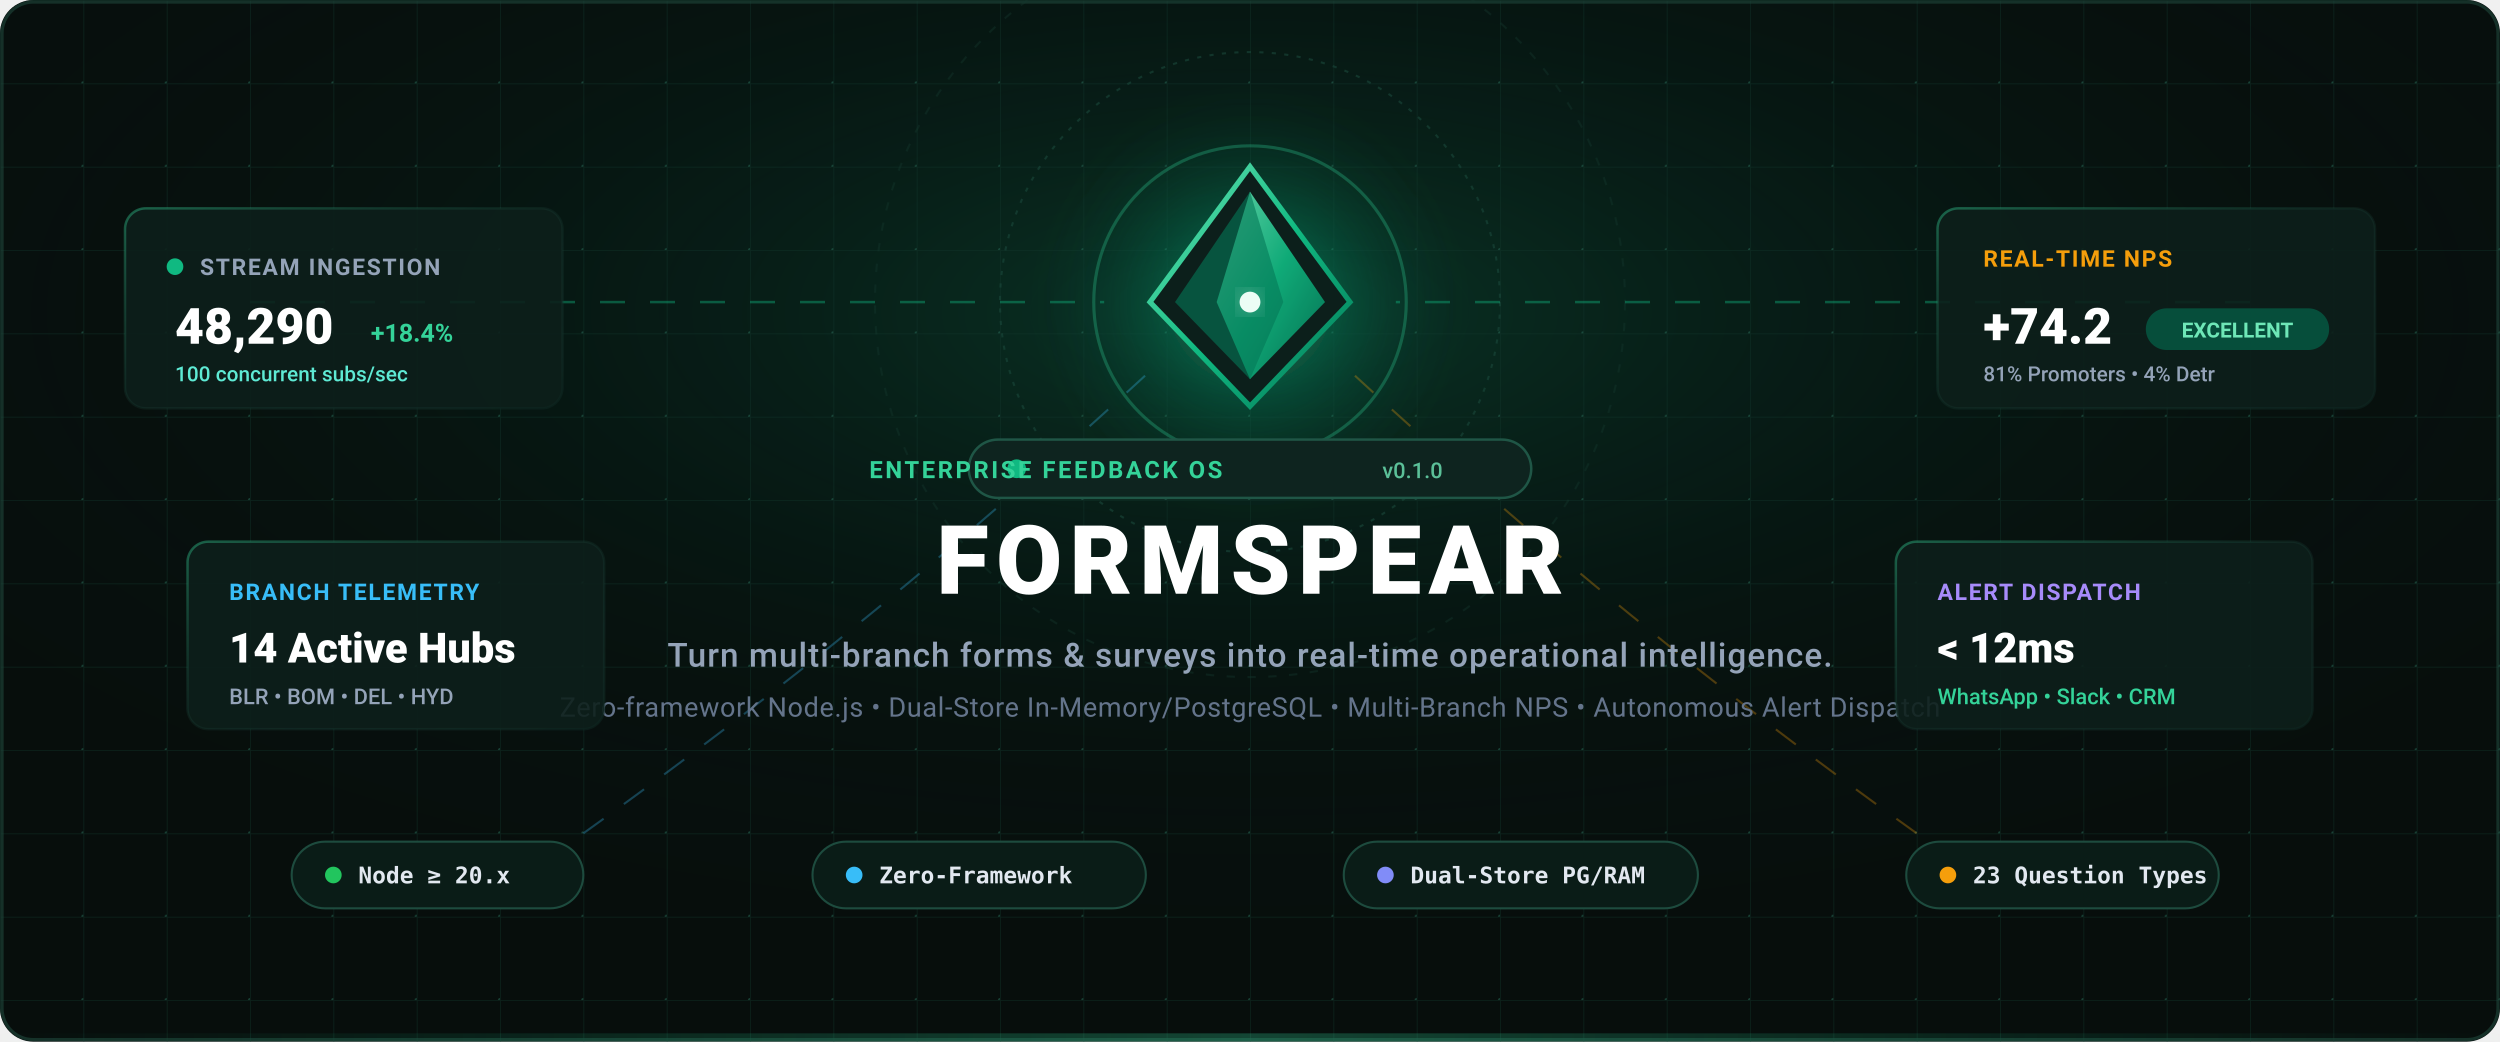
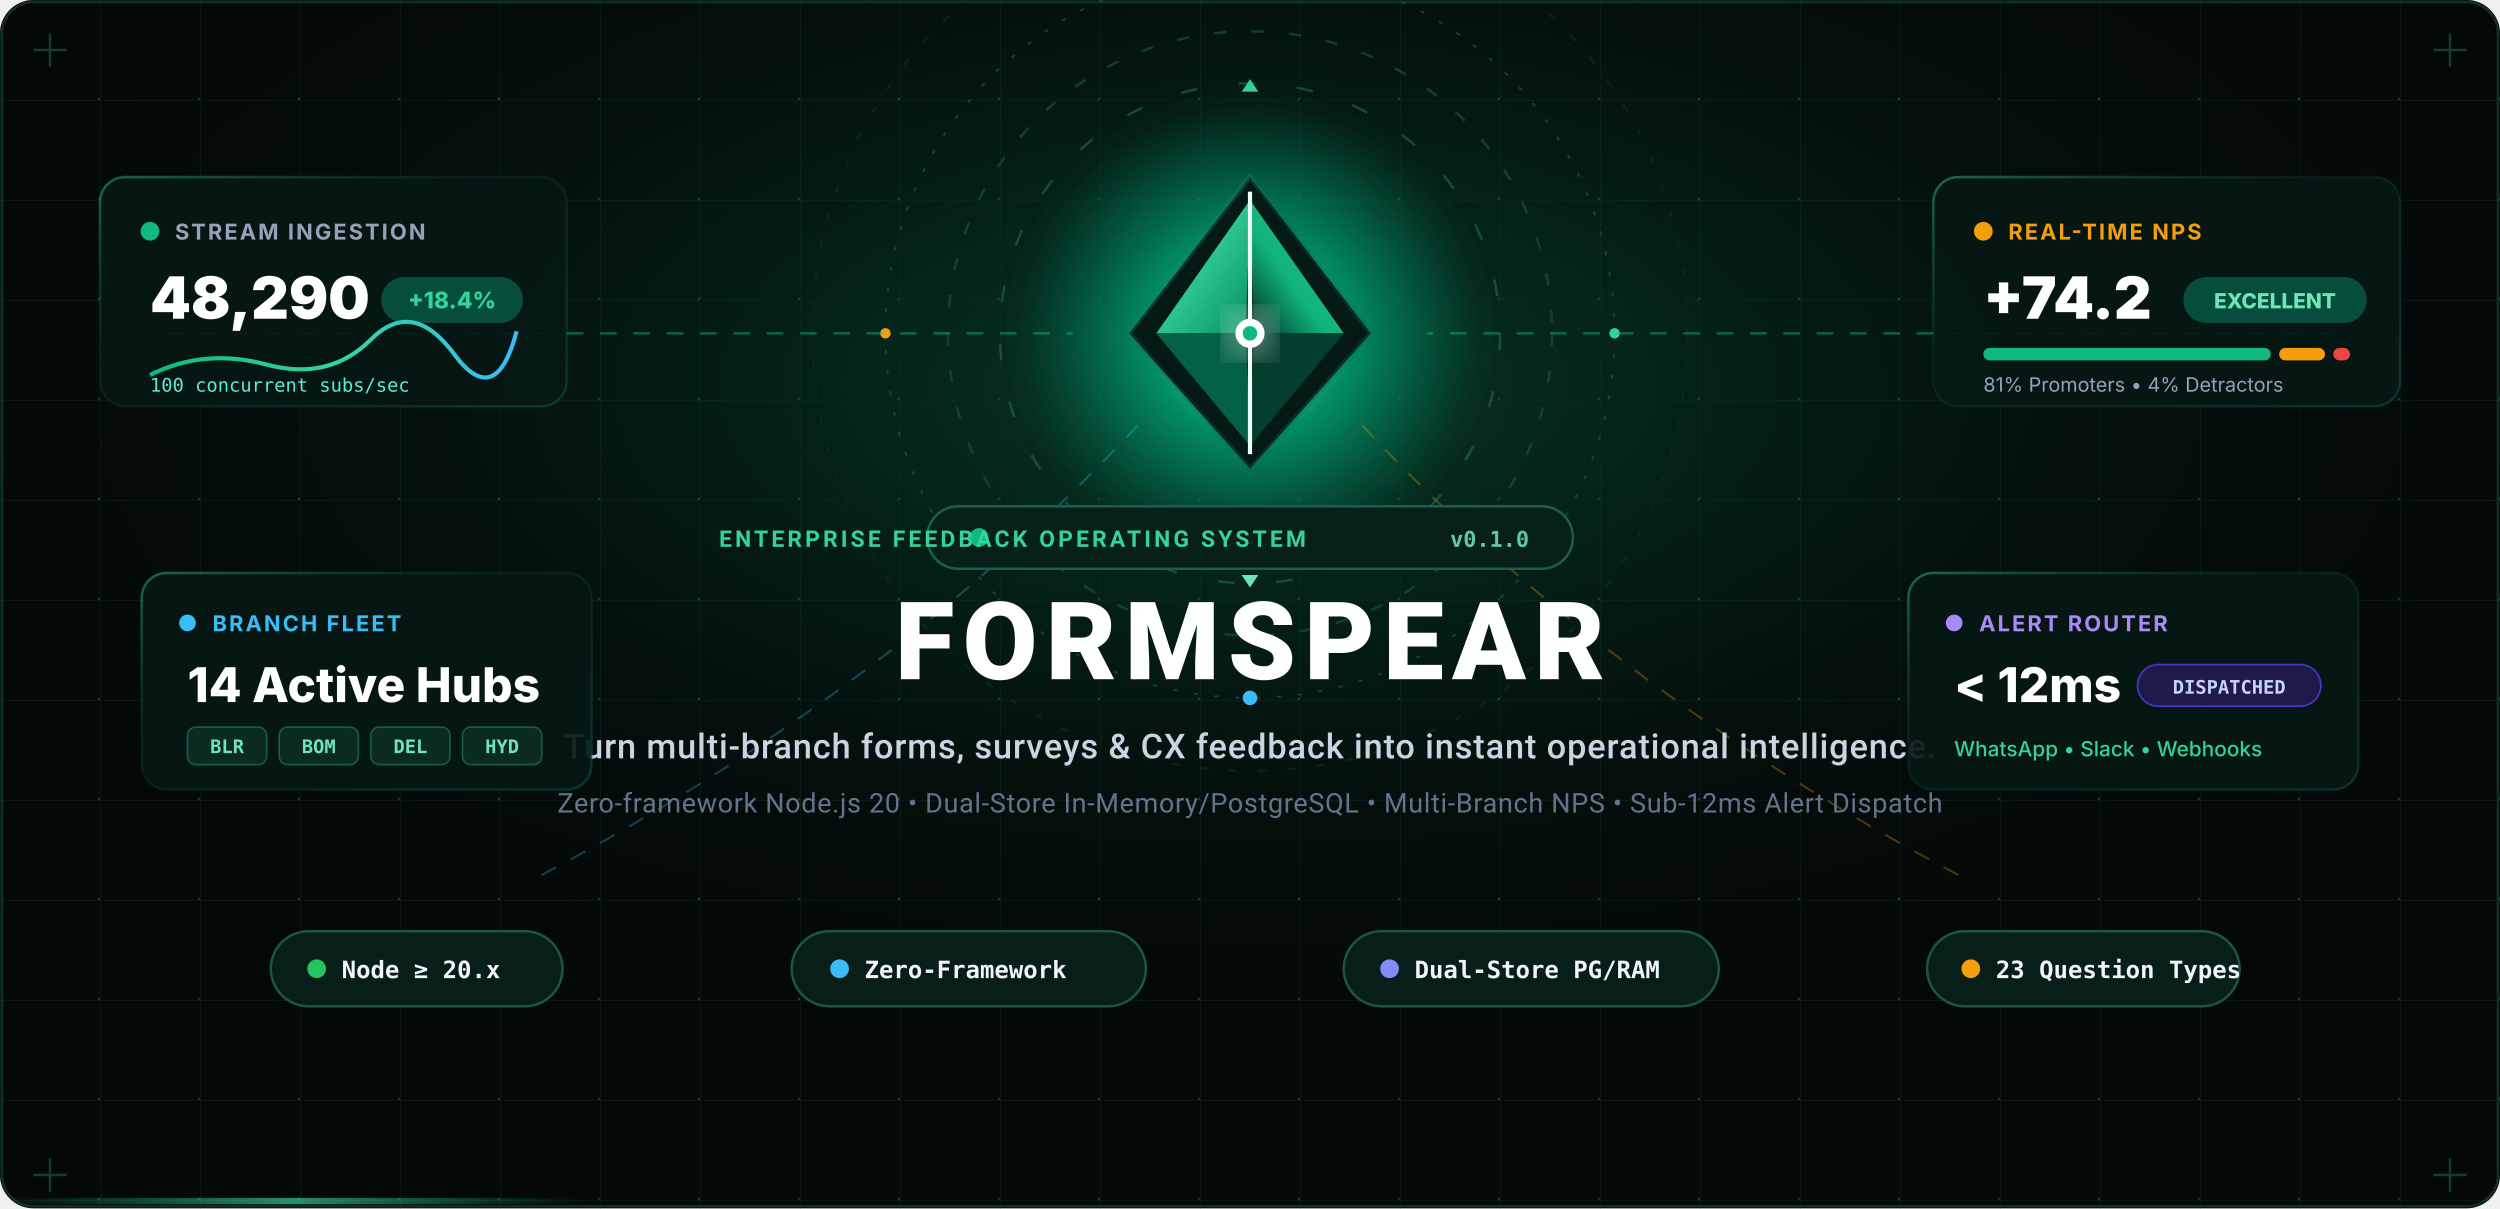
- <svg xmlns="http://www.w3.org/2000/svg" viewBox="0 0 1200 500" width="100%" height="100%" fill="none">
+ <svg xmlns="http://www.w3.org/2000/svg" viewBox="0 0 1200 580" width="100%" height="100%" fill="none">
  <defs>
-     <radialGradient id="hero-glow" cx="50%" cy="30%" r="65%">
-       <stop offset="0%" stop-color="#10B981" stop-opacity="0.22" />
-       <stop offset="45%" stop-color="#047857" stop-opacity="0.08" />
-       <stop offset="100%" stop-color="#060D0B" stop-opacity="0" />
+     <radialGradient id="hero-glow" cx="50%" cy="32%" r="68%">
+       <stop offset="0%" stop-color="#10B981" stop-opacity="0.28" />
+       <stop offset="35%" stop-color="#059669" stop-opacity="0.12" />
+       <stop offset="70%" stop-color="#042F24" stop-opacity="0.04" />
+       <stop offset="100%" stop-color="#030706" stop-opacity="0" />
    </radialGradient>
-     <radialGradient id="spear-core-glow" cx="50%" cy="50%" r="50%">
-       <stop offset="0%" stop-color="#34D399" stop-opacity="0.6" />
-       <stop offset="60%" stop-color="#059669" stop-opacity="0.2" />
-       <stop offset="100%" stop-color="#059669" stop-opacity="0" />
+     <radialGradient id="spear-core-aura" cx="50%" cy="50%" r="50%">
+       <stop offset="0%" stop-color="#6EE7B7" stop-opacity="0.8" />
+       <stop offset="40%" stop-color="#10B981" stop-opacity="0.35" />
+       <stop offset="100%" stop-color="#047857" stop-opacity="0" />
    </radialGradient>
-     <linearGradient id="spear-grad" x1="0%" y1="0%" x2="100%" y2="100%">
-       <stop offset="0%" stop-color="#6EE7B7" />
-       <stop offset="50%" stop-color="#10B981" />
-       <stop offset="100%" stop-color="#047857" />
-     </linearGradient>
-     <linearGradient id="amber-grad" x1="0%" y1="0%" x2="100%" y2="100%">
-       <stop offset="0%" stop-color="#FCD34D" />
-       <stop offset="100%" stop-color="#F59E0B" />
-     </linearGradient>
-     <linearGradient id="card-border" x1="0%" y1="0%" x2="100%" y2="100%">
-       <stop offset="0%" stop-color="#34D399" stop-opacity="0.4" />
-       <stop offset="50%" stop-color="#1F4A40" stop-opacity="0.2" />
-       <stop offset="100%" stop-color="#0D241F" stop-opacity="0.6" />
-     </linearGradient>
-     <linearGradient id="beam-grad" x1="0%" y1="0%" x2="100%" y2="0%">
+     <linearGradient id="spear-facet-left" x1="0%" y1="0%" x2="100%" y2="100%">
+       <stop offset="0%" stop-color="#A7F3D0" />
+       <stop offset="45%" stop-color="#34D399" />
+       <stop offset="100%" stop-color="#059669" />
+     </linearGradient>
+     <linearGradient id="spear-facet-right" x1="100%" y1="0%" x2="0%" y2="100%">
+       <stop offset="0%" stop-color="#34D399" />
+       <stop offset="60%" stop-color="#10B981" />
+       <stop offset="100%" stop-color="#022C22" />
+     </linearGradient>
+     <linearGradient id="card-glass-border" x1="0%" y1="0%" x2="100%" y2="100%">
+       <stop offset="0%" stop-color="#34D399" stop-opacity="0.45" />
+       <stop offset="40%" stop-color="#134E4A" stop-opacity="0.2" />
+       <stop offset="100%" stop-color="#0F766E" stop-opacity="0.35" />
+     </linearGradient>
+     <linearGradient id="beam-sweep-grad" x1="0%" y1="0%" x2="100%" y2="0%">
      <stop offset="0%" stop-color="#10B981" stop-opacity="0" />
-       <stop offset="50%" stop-color="#34D399" stop-opacity="0.8" />
+       <stop offset="50%" stop-color="#34D399" stop-opacity="0.9" />
      <stop offset="100%" stop-color="#10B981" stop-opacity="0" />
    </linearGradient>
-     <pattern id="grid" width="40" height="40" patternUnits="userSpaceOnUse">
-       <path d="M 40 0 L 0 0 0 40" fill="none" stroke="#16382E" stroke-width="0.8" stroke-opacity="0.45" />
-       <circle cx="40" cy="40" r="1" fill="#235D4D" fill-opacity="0.6" />
+     <linearGradient id="sparkline-grad" x1="0%" y1="0%" x2="100%" y2="0%">
+       <stop offset="0%" stop-color="#10B981" />
+       <stop offset="50%" stop-color="#34D399" />
+       <stop offset="100%" stop-color="#38BDF8" />
+     </linearGradient>
+     <pattern id="precision-grid" width="48" height="48" patternUnits="userSpaceOnUse">
+       <path d="M 48 0 L 0 0 0 48" fill="none" stroke="#113028" stroke-width="0.75" stroke-opacity="0.5" />
+       <circle cx="48" cy="48" r="1.2" fill="#1D4D40" fill-opacity="0.7" />
    </pattern>
-     <filter id="glow-blur" x="-20%" y="-20%" width="140%" height="140%">
-       <feGaussianBlur stdDeviation="8" result="blur" />
-       <feComposite in="SourceGraphic" in2="blur" operator="over" />
-     </filter>
-     <filter id="soft-blur" x="-30%" y="-30%" width="160%" height="160%">
-       <feGaussianBlur stdDeviation="16" />
+     <filter id="spear-glow-filter" x="-50%" y="-50%" width="200%" height="200%">
+       <feGaussianBlur stdDeviation="12" result="blur1" />
+       <feGaussianBlur stdDeviation="4" result="blur2" />
+       <feMerge>
+         <feMergeNode in="blur1" />
+         <feMergeNode in="blur2" />
+         <feMergeNode in="SourceGraphic" />
+       </feMerge>
    </filter>
    <style>
-       @keyframes pulse-rings {
-         0% { transform: scale(0.92); opacity: 0.25; }
-         50% { transform: scale(1.08); opacity: 0.65; }
-         100% { transform: scale(0.92); opacity: 0.25; }
-       }
-       @keyframes float-slow {
+       @keyframes orbit-clockwise {
+         0% { transform: rotate(0deg); }
+         100% { transform: rotate(360deg); }
+       }
+       @keyframes orbit-counter {
+         0% { transform: rotate(360deg); }
+         100% { transform: rotate(0deg); }
+       }
+       @keyframes spear-float-breathe {
+         0%, 100% { transform: translateY(0px) scale(1); filter: drop-shadow(0 0 16px rgba(52, 211, 153, 0.45)); }
+         50% { transform: translateY(-7px) scale(1.025); filter: drop-shadow(0 0 32px rgba(52, 211, 153, 0.85)); }
+       }
+       @keyframes aura-pulse {
+         0%, 100% { transform: scale(0.92); opacity: 0.4; }
+         50% { transform: scale(1.15); opacity: 0.85; }
+       }
+       @keyframes card-float-1 {
        0%, 100% { transform: translateY(0px); }
-         50% { transform: translateY(-8px); }
-       }
-       @keyframes float-reverse {
+         50% { transform: translateY(-9px); }
+       }
+       @keyframes card-float-2 {
        0%, 100% { transform: translateY(0px); }
        50% { transform: translateY(8px); }
      }
-       @keyframes spear-shimmer {
-         0% { filter: drop-shadow(0 0 10px rgba(52, 211, 153, 0.4)); }
-         50% { filter: drop-shadow(0 0 26px rgba(52, 211, 153, 0.85)); }
-         100% { filter: drop-shadow(0 0 10px rgba(52, 211, 153, 0.4)); }
-       }
-       @keyframes scan-horizontal {
-         0% { transform: translateX(-1200px); }
+       @keyframes live-blip {
+         0%, 100% { opacity: 0.35; transform: scale(0.9); }
+         50% { opacity: 1; transform: scale(1.2); }
+       }
+       @keyframes wave-stream {
+         0% { stroke-dashoffset: 280; }
+         100% { stroke-dashoffset: 0; }
+       }
+       @keyframes sweep-beam {
+         0% { transform: translateX(-600px); }
        100% { transform: translateX(1200px); }
      }
-       @keyframes radar-sweep {
-         0% { transform: rotate(0deg); }
-         100% { transform: rotate(360deg); }
-       }
-       @keyframes data-stream {
-         0% { stroke-dashoffset: 240; }
-         100% { stroke-dashoffset: 0; }
-       }
-       @keyframes dot-blink {
-         0%, 100% { opacity: 0.3; }
-         50% { opacity: 1; }
+       @keyframes spark-shimmer {
+         0%, 100% { opacity: 0.2; }
+         50% { opacity: 0.9; }
      }

-       .pulse-ring-anim {
-         transform-origin: 600px 145px;
-         animation: pulse-rings 5s ease-in-out infinite;
-       }
-       .spear-anim {
-         transform-origin: 600px 145px;
-         animation: spear-shimmer 3.8s ease-in-out infinite;
-       }
-       .float-card-1 {
-         animation: float-slow 6s ease-in-out infinite;
-       }
-       .float-card-2 {
-         animation: float-reverse 7s ease-in-out infinite;
-       }
-       .float-card-3 {
-         animation: float-slow 8s ease-in-out 1s infinite;
-       }
-       .stream-line {
-         stroke-dasharray: 12, 12;
-         animation: data-stream 4s linear infinite;
-       }
-       .live-dot {
-         animation: dot-blink 1.8s ease-in-out infinite;
+       .orbit-cw {
+         transform-origin: 600px 160px;
+         animation: orbit-clockwise 22s linear infinite;
+       }
+       .orbit-ccw {
+         transform-origin: 600px 160px;
+         animation: orbit-counter 16s linear infinite;
+       }
+       .spear-hero-group {
+         transform-origin: 600px 160px;
+         animation: spear-float-breathe 4.5s ease-in-out infinite;
+       }
+       .spear-aura {
+         transform-origin: 600px 160px;
+         animation: aura-pulse 3.8s ease-in-out infinite;
+       }
+       .float-card-tl {
+         animation: card-float-1 6s ease-in-out infinite;
+       }
+       .float-card-bl {
+         animation: card-float-2 7s ease-in-out infinite 0.5s;
+       }
+       .float-card-tr {
+         animation: card-float-2 6.5s ease-in-out infinite 1s;
+       }
+       .float-card-br {
+         animation: card-float-1 7.5s ease-in-out infinite 1.5s;
+       }
+       .live-beacon {
+         transform-origin: center;
+         animation: live-blip 1.8s ease-in-out infinite;
+       }
+       .wave-path {
+         stroke-dasharray: 8, 8;
+         animation: wave-stream 3s linear infinite;
+       }
+       .bottom-beam {
+         animation: sweep-beam 5s cubic-bezier(0.4, 0, 0.2, 1) infinite;
+       }
+       .spark-line {
+         animation: spark-shimmer 2.4s ease-in-out infinite;
      }

      @media (prefers-reduced-motion: reduce) {
-         .pulse-ring-anim, .spear-anim, .float-card-1, .float-card-2, .float-card-3, .stream-line, .live-dot {
+         .orbit-cw, .orbit-ccw, .spear-hero-group, .spear-aura, .float-card-tl,
+         .float-card-bl, .float-card-tr, .float-card-br, .live-beacon,
+         .wave-path, .bottom-beam, .spark-line {
          animation: none !important;
        }
      }
    </style>
  </defs>
-   <rect width="1200" height="500" rx="16" fill="#070E0C" />
-   <rect width="1200" height="500" rx="16" fill="url(#hero-glow)" />
-   <rect width="1200" height="500" rx="16" fill="url(#grid)" />
-   <rect x="1" y="1" width="1198" height="498" rx="15" fill="none" stroke="#1F473B" stroke-width="1.5" stroke-opacity="0.6" />
-   <circle cx="600" cy="145" r="180" stroke="#13362C" stroke-width="1" stroke-dasharray="4, 6" opacity="0.4" />
-   <circle cx="600" cy="145" r="120" stroke="#19473A" stroke-width="1" stroke-dasharray="2, 4" opacity="0.6" />
-   <circle class="pulse-ring-anim" cx="600" cy="145" r="75" stroke="#34D399" stroke-width="1.5" fill="none" opacity="0.3" />
-   <circle cx="600" cy="145" r="90" fill="url(#spear-core-glow)" filter="url(#soft-blur)" />
-   <path d="M 120 145 L 530 145" stroke="#10B981" stroke-width="1.2" opacity="0.4" class="stream-line" />
-   <path d="M 1080 145 L 670 145" stroke="#10B981" stroke-width="1.2" opacity="0.4" class="stream-line" />
-   <path d="M 280 400 Q 420 300 550 180" stroke="#38BDF8" stroke-width="1" opacity="0.3" class="stream-line" />
-   <path d="M 920 400 Q 780 300 650 180" stroke="#F59E0B" stroke-width="1" opacity="0.3" class="stream-line" />
-   <g class="spear-anim">
-     <polygon points="600,80 648,145 600,195 552,145" fill="#0C1F1B" stroke="url(#spear-grad)" stroke-width="2.5" />
-     <polygon points="600,92 636,145 600,182 584,145" fill="url(#spear-grad)" opacity="0.9" />
-     <polygon points="600,92 564,145 600,182 616,145" fill="#047857" opacity="0.6" />
-     <circle cx="600" cy="145" r="5" fill="#ECFDF5" filter="url(#glow-blur)" />
+   <rect width="1200" height="580" rx="16" fill="#040807" />
+   <rect width="1200" height="580" rx="16" fill="url(#hero-glow)" />
+   <rect width="1200" height="580" rx="16" fill="url(#precision-grid)" />
+   <rect x="1" y="1" width="1198" height="578" rx="15" fill="none" stroke="#16382E" stroke-width="1.2" stroke-opacity="0.8" />
+   <g stroke="#235D4D" stroke-width="1.2" opacity="0.6">
+     <path d="M 24 16 L 24 32 M 16 24 L 32 24" />
+     <path d="M 1176 16 L 1176 32 M 1168 24 L 1184 24" />
+     <path d="M 24 556 L 24 572 M 16 564 L 32 564" />
+     <path d="M 1176 556 L 1176 572 M 1168 564 L 1184 564" />
+   </g>
+   <circle cx="600" cy="160" r="210" stroke="#0E2D24" stroke-width="1" stroke-dasharray="4, 10" opacity="0.6" />
+   <circle cx="600" cy="160" r="145" stroke="#164A3C" stroke-width="1.2" stroke-dasharray="6, 12" opacity="0.75" />
+   <g class="orbit-cw">
+     <circle cx="600" cy="160" r="175" stroke="#1B5B49" stroke-width="1" stroke-dasharray="2, 8" opacity="0.6" />
+     <circle cx="600" cy="-15" r="3.5" fill="#34D399" />
+     <circle cx="600" cy="335" r="3.5" fill="#38BDF8" />
+     <circle cx="425" cy="160" r="2.5" fill="#F59E0B" />
+     <circle cx="775" cy="160" r="2.5" fill="#34D399" />
+   </g>
+   <g class="orbit-ccw">
+     <circle cx="600" cy="160" r="120" stroke="#247861" stroke-width="1.2" stroke-dasharray="8, 20" opacity="0.5" />
+     <polygon points="600,38 604,44 596,44" fill="#34D399" />
+     <polygon points="600,282 604,276 596,276" fill="#6EE7B7" />
+   </g>
+   <circle cx="600" cy="160" r="110" fill="url(#spear-core-aura)" class="spear-aura" filter="url(#spear-glow-filter)" />
+   <path d="M 80 160 Q 340 160 515 160" stroke="#10B981" stroke-width="1.2" opacity="0.45" class="wave-path" />
+   <path d="M 1120 160 Q 860 160 685 160" stroke="#10B981" stroke-width="1.2" opacity="0.45" class="wave-path" />
+   <path d="M 260 420 Q 430 330 550 200" stroke="#38BDF8" stroke-width="1" opacity="0.3" class="wave-path" />
+   <path d="M 940 420 Q 770 330 650 200" stroke="#F59E0B" stroke-width="1" opacity="0.3" class="wave-path" />
+   <g class="spear-hero-group">
+     <polygon points="600,85 658,160 600,225 542,160" fill="#061A15" stroke="url(#card-glass-border)" stroke-width="2.5" />
+     <polygon points="600,96 598,160 555,160" fill="url(#spear-facet-left)" opacity="0.95" />
+     <polygon points="600,214 598,160 555,160" fill="#047857" opacity="0.75" />
+     <polygon points="600,96 602,160 645,160" fill="url(#spear-facet-right)" opacity="0.95" />
+     <polygon points="600,214 602,160 645,160" fill="#024434" opacity="0.85" />
+     <line x1="600" y1="92" x2="600" y2="218" stroke="#ECFDF5" stroke-width="2" />
+     <circle cx="600" cy="160" r="7" fill="#FFFFFF" filter="url(#spear-glow-filter)" />
+     <circle cx="600" cy="160" r="3.5" fill="#10B981" />
  </g>
  <g text-anchor="middle">
-     <g transform="translate(600, 225)">
-       <rect x="-135" y="-14" width="270" height="28" rx="14" fill="#0E241F" stroke="#1F5646" stroke-width="1.2" />
-       <circle cx="-112" cy="0" r="4.5" fill="#10B981" class="live-dot" />
-       <text x="-98" y="4.5" font-family="-apple-system, BlinkMacSystemFont, 'Segoe UI', Roboto, sans-serif" font-size="11.5" font-weight="700" fill="#34D399" letter-spacing="1.2">ENTERPRISE FEEDBACK OS</text>
-       <text x="78" y="4.5" font-family="-apple-system, BlinkMacSystemFont, 'Segoe UI', Roboto, sans-serif" font-size="10.5" font-weight="500" fill="#6EE7B7" opacity="0.8">v0.1.0</text>
-     </g>
-     <text x="600" y="285" font-family="-apple-system, BlinkMacSystemFont, 'Segoe UI', Roboto, 'Inter', sans-serif" font-size="46" font-weight="900" fill="#FFFFFF" letter-spacing="3.5">
+     <g transform="translate(600, 258)">
+       <rect x="-155" y="-15" width="310" height="30" rx="15" fill="#08201A" stroke="#1F5D4B" stroke-width="1.2" />
+       <circle cx="-130" cy="0" r="4.5" fill="#10B981" class="live-beacon" />
+       <text x="-114" y="4.5" font-family="-apple-system, BlinkMacSystemFont, 'Segoe UI', Roboto, 'Inter', sans-serif" font-size="11" font-weight="700" fill="#34D399" letter-spacing="1.5">ENTERPRISE FEEDBACK OPERATING SYSTEM</text>
+       <text x="115" y="4.5" font-family="ui-monospace, monospace" font-size="10.5" font-weight="600" fill="#6EE7B7" opacity="0.85">v0.1.0</text>
+     </g>
+     <text x="600" y="326" font-family="-apple-system, BlinkMacSystemFont, 'Segoe UI', Roboto, 'Inter', sans-serif" font-size="52" font-weight="900" fill="#FFFFFF" letter-spacing="4">
      FORMSPEAR
    </text>
-     <text x="600" y="320" font-family="-apple-system, BlinkMacSystemFont, 'Segoe UI', Roboto, sans-serif" font-size="16" font-weight="500" fill="#94A3B8" letter-spacing="0.5">
-       Turn multi-branch forms &amp; surveys into real-time operational intelligence.
+     <text x="600" y="364" font-family="-apple-system, BlinkMacSystemFont, 'Segoe UI', Roboto, 'Inter', sans-serif" font-size="16.5" font-weight="500" fill="#CBD5E1" letter-spacing="0.4">
+       Turn multi-branch forms, surveys &amp; CX feedback into instant operational intelligence.
    </text>
-     <text x="600" y="344" font-family="-apple-system, BlinkMacSystemFont, 'Segoe UI', Roboto, sans-serif" font-size="13" font-weight="400" fill="#64748B" letter-spacing="0.3">
-       Zero-framework Node.js • Dual-Store In-Memory/PostgreSQL • Multi-Branch NPS • Autonomous Alert Dispatch
+     <text x="600" y="390" font-family="-apple-system, BlinkMacSystemFont, 'Segoe UI', Roboto, sans-serif" font-size="13" font-weight="400" fill="#64748B" letter-spacing="0.3">
+       Zero-framework Node.js 20 • Dual-Store In-Memory/PostgreSQL • Multi-Branch NPS • Sub-12ms Alert Dispatch
    </text>
  </g>
-   <g class="float-card-1" transform="translate(60, 100)">
-     <rect width="210" height="96" rx="10" fill="#0D1F1B" fill-opacity="0.88" stroke="url(#card-border)" stroke-width="1.2" />
-     <circle cx="24" cy="28" r="4" fill="#10B981" class="live-dot" />
-     <text x="36" y="32" font-family="-apple-system, BlinkMacSystemFont, 'Segoe UI', Roboto, sans-serif" font-size="11" font-weight="600" fill="#94A3B8" letter-spacing="0.8">STREAM INGESTION</text>
-     <text x="24" y="65" font-family="-apple-system, BlinkMacSystemFont, 'Segoe UI', Roboto, sans-serif" font-size="24" font-weight="800" fill="#FFFFFF">48,290</text>
-     <text x="118" y="64" font-family="-apple-system, BlinkMacSystemFont, 'Segoe UI', Roboto, sans-serif" font-size="12" font-weight="700" fill="#34D399">+18.4%</text>
-     <text x="24" y="83" font-family="-apple-system, BlinkMacSystemFont, 'Segoe UI', Roboto, sans-serif" font-size="10" font-weight="500" fill="#5EEAD4">100 concurrent subs/sec</text>
-   </g>
-   <g class="float-card-2" transform="translate(90, 260)">
-     <rect width="200" height="90" rx="10" fill="#0D1F1B" fill-opacity="0.88" stroke="url(#card-border)" stroke-width="1.2" />
-     <text x="20" y="28" font-family="-apple-system, BlinkMacSystemFont, 'Segoe UI', Roboto, sans-serif" font-size="11" font-weight="600" fill="#38BDF8" letter-spacing="0.8">BRANCH TELEMETRY</text>
-     <text x="20" y="58" font-family="-apple-system, BlinkMacSystemFont, 'Segoe UI', Roboto, sans-serif" font-size="20" font-weight="800" fill="#FFFFFF">14 Active Hubs</text>
-     <text x="20" y="78" font-family="-apple-system, BlinkMacSystemFont, 'Segoe UI', Roboto, sans-serif" font-size="10.5" font-weight="500" fill="#94A3B8">BLR • BOM • DEL • HYD</text>
-   </g>
-   <g class="float-card-2" transform="translate(930, 100)">
-     <rect width="210" height="96" rx="10" fill="#0D1F1B" fill-opacity="0.88" stroke="url(#card-border)" stroke-width="1.2" />
-     <text x="22" y="28" font-family="-apple-system, BlinkMacSystemFont, 'Segoe UI', Roboto, sans-serif" font-size="11" font-weight="600" fill="#F59E0B" letter-spacing="0.8">REAL-TIME NPS</text>
-     <text x="22" y="65" font-family="-apple-system, BlinkMacSystemFont, 'Segoe UI', Roboto, sans-serif" font-size="24" font-weight="800" fill="#FFFFFF">+74.2</text>
-     <rect x="100" y="48" width="88" height="20" rx="10" fill="#064E3B" />
-     <text x="144" y="62" text-anchor="middle" font-family="-apple-system, BlinkMacSystemFont, 'Segoe UI', Roboto, sans-serif" font-size="10" font-weight="700" fill="#6EE7B7">EXCELLENT</text>
-     <text x="22" y="83" font-family="-apple-system, BlinkMacSystemFont, 'Segoe UI', Roboto, sans-serif" font-size="10" font-weight="500" fill="#94A3B8">81% Promoters • 4% Detr</text>
-   </g>
-   <g class="float-card-3" transform="translate(910, 260)">
-     <rect width="200" height="90" rx="10" fill="#0D1F1B" fill-opacity="0.88" stroke="url(#card-border)" stroke-width="1.2" />
-     <text x="20" y="28" font-family="-apple-system, BlinkMacSystemFont, 'Segoe UI', Roboto, sans-serif" font-size="11" font-weight="600" fill="#A78BFA" letter-spacing="0.8">ALERT DISPATCH</text>
-     <text x="20" y="58" font-family="-apple-system, BlinkMacSystemFont, 'Segoe UI', Roboto, sans-serif" font-size="20" font-weight="800" fill="#FFFFFF">&lt; 12ms</text>
-     <text x="20" y="78" font-family="-apple-system, BlinkMacSystemFont, 'Segoe UI', Roboto, sans-serif" font-size="10.5" font-weight="500" fill="#34D399">WhatsApp • Slack • CRM</text>
-   </g>
-   <g transform="translate(600, 420)">
-     <g transform="translate(-390, 0)">
-       <rect x="-70" y="-16" width="140" height="32" rx="16" fill="#0A1C17" stroke="#1D4B3E" stroke-width="1" />
-       <circle cx="-50" cy="0" r="4" fill="#22C55E" />
-       <text x="-38" y="4" font-family="ui-monospace, monospace" font-size="11" font-weight="600" fill="#E2E8F0">Node ≥ 20.x</text>
-     </g>
-     <g transform="translate(-130, 0)">
-       <rect x="-80" y="-16" width="160" height="32" rx="16" fill="#0A1C17" stroke="#1D4B3E" stroke-width="1" />
-       <circle cx="-60" cy="0" r="4" fill="#38BDF8" />
-       <text x="-48" y="4" font-family="ui-monospace, monospace" font-size="11" font-weight="600" fill="#E2E8F0">Zero-Framework</text>
-     </g>
-     <g transform="translate(130, 0)">
-       <rect x="-85" y="-16" width="170" height="32" rx="16" fill="#0A1C17" stroke="#1D4B3E" stroke-width="1" />
-       <circle cx="-65" cy="0" r="4" fill="#818CF8" />
-       <text x="-53" y="4" font-family="ui-monospace, monospace" font-size="11" font-weight="600" fill="#E2E8F0">Dual-Store PG/RAM</text>
-     </g>
-     <g transform="translate(390, 0)">
-       <rect x="-75" y="-16" width="150" height="32" rx="16" fill="#0A1C17" stroke="#1D4B3E" stroke-width="1" />
-       <circle cx="-55" cy="0" r="4" fill="#F59E0B" />
-       <text x="-43" y="4" font-family="ui-monospace, monospace" font-size="11" font-weight="600" fill="#E2E8F0">23 Question Types</text>
-     </g>
-   </g>
-   <g opacity="0.35">
-     <rect x="0" y="496" width="1200" height="4" fill="url(#beam-grad)" />
+   <g class="float-card-tl" transform="translate(48, 85)">
+     <rect width="224" height="110" rx="12" fill="#071814" fill-opacity="0.92" stroke="url(#card-glass-border)" stroke-width="1.2" />
+     <circle cx="24" cy="26" r="4.5" fill="#10B981" class="live-beacon" />
+     <text x="36" y="30" font-family="-apple-system, BlinkMacSystemFont, sans-serif" font-size="10.5" font-weight="700" fill="#94A3B8" letter-spacing="1">STREAM INGESTION</text>
+     <text x="24" y="68" font-family="-apple-system, BlinkMacSystemFont, sans-serif" font-size="28" font-weight="900" fill="#FFFFFF">48,290</text>
+     <rect x="135" y="48" width="68" height="22" rx="11" fill="#064E3B" />
+     <text x="169" y="63" text-anchor="middle" font-family="-apple-system, BlinkMacSystemFont, sans-serif" font-size="11" font-weight="800" fill="#34D399">+18.4%</text>
+     <path d="M 24 95 Q 50 82 80 90 T 130 78 T 170 85 T 200 74" fill="none" stroke="url(#sparkline-grad)" stroke-width="2" class="spark-line" />
+     <text x="24" y="103" font-family="ui-monospace, monospace" font-size="9" fill="#5EEAD4">100 concurrent subs/sec</text>
+   </g>
+   <g class="float-card-bl" transform="translate(68, 275)">
+     <rect width="216" height="104" rx="12" fill="#071814" fill-opacity="0.92" stroke="url(#card-glass-border)" stroke-width="1.2" />
+     <circle cx="22" cy="24" r="4" fill="#38BDF8" />
+     <text x="34" y="28" font-family="-apple-system, BlinkMacSystemFont, sans-serif" font-size="10.5" font-weight="700" fill="#38BDF8" letter-spacing="1">BRANCH FLEET</text>
+     <text x="22" y="62" font-family="-apple-system, BlinkMacSystemFont, sans-serif" font-size="23" font-weight="800" fill="#FFFFFF">14 Active Hubs</text>
+     <g transform="translate(22, 74)">
+       <rect x="0" y="0" width="38" height="18" rx="4" fill="#0A2A22" stroke="#165B47" stroke-width="0.8" />
+       <text x="19" y="12.5" text-anchor="middle" font-family="ui-monospace, monospace" font-size="9" font-weight="600" fill="#6EE7B7">BLR</text>
+       <rect x="44" y="0" width="38" height="18" rx="4" fill="#0A2A22" stroke="#165B47" stroke-width="0.8" />
+       <text x="63" y="12.5" text-anchor="middle" font-family="ui-monospace, monospace" font-size="9" font-weight="600" fill="#6EE7B7">BOM</text>
+       <rect x="88" y="0" width="38" height="18" rx="4" fill="#0A2A22" stroke="#165B47" stroke-width="0.8" />
+       <text x="107" y="12.5" text-anchor="middle" font-family="ui-monospace, monospace" font-size="9" font-weight="600" fill="#6EE7B7">DEL</text>
+       <rect x="132" y="0" width="38" height="18" rx="4" fill="#0A2A22" stroke="#165B47" stroke-width="0.8" />
+       <text x="151" y="12.5" text-anchor="middle" font-family="ui-monospace, monospace" font-size="9" font-weight="600" fill="#6EE7B7">HYD</text>
+     </g>
+   </g>
+   <g class="float-card-tr" transform="translate(928, 85)">
+     <rect width="224" height="110" rx="12" fill="#071814" fill-opacity="0.92" stroke="url(#card-glass-border)" stroke-width="1.2" />
+     <circle cx="24" cy="26" r="4.5" fill="#F59E0B" />
+     <text x="36" y="30" font-family="-apple-system, BlinkMacSystemFont, sans-serif" font-size="10.5" font-weight="700" fill="#F59E0B" letter-spacing="1">REAL-TIME NPS</text>
+     <text x="24" y="68" font-family="-apple-system, BlinkMacSystemFont, sans-serif" font-size="28" font-weight="900" fill="#FFFFFF">+74.2</text>
+     <rect x="120" y="48" width="88" height="22" rx="11" fill="#064E3B" />
+     <text x="164" y="63" text-anchor="middle" font-family="-apple-system, BlinkMacSystemFont, sans-serif" font-size="10" font-weight="800" fill="#6EE7B7">EXCELLENT</text>
+     <g transform="translate(24, 82)">
+       <rect x="0" y="0" width="138" height="6" rx="3" fill="#10B981" />
+       <rect x="142" y="0" width="22" height="6" rx="3" fill="#F59E0B" />
+       <rect x="168" y="0" width="8" height="6" rx="3" fill="#EF4444" />
+     </g>
+     <text x="24" y="103" font-family="-apple-system, BlinkMacSystemFont, sans-serif" font-size="9.5" fill="#94A3B8">81% Promoters • 4% Detractors</text>
+   </g>
+   <g class="float-card-br" transform="translate(916, 275)">
+     <rect width="216" height="104" rx="12" fill="#071814" fill-opacity="0.92" stroke="url(#card-glass-border)" stroke-width="1.2" />
+     <circle cx="22" cy="24" r="4" fill="#A78BFA" />
+     <text x="34" y="28" font-family="-apple-system, BlinkMacSystemFont, sans-serif" font-size="10.5" font-weight="700" fill="#A78BFA" letter-spacing="1">ALERT ROUTER</text>
+     <text x="22" y="62" font-family="-apple-system, BlinkMacSystemFont, sans-serif" font-size="23" font-weight="800" fill="#FFFFFF">&lt; 12ms</text>
+     <rect x="110" y="44" width="88" height="20" rx="10" fill="#1E1B4B" stroke="#4338CA" stroke-width="0.8" />
+     <text x="154" y="58" text-anchor="middle" font-family="ui-monospace, monospace" font-size="9" font-weight="700" fill="#C7D2FE">DISPATCHED</text>
+     <text x="22" y="88" font-family="-apple-system, BlinkMacSystemFont, sans-serif" font-size="10" font-weight="500" fill="#34D399">WhatsApp • Slack • Webhooks</text>
+   </g>
+   <g transform="translate(600, 465)">
+     <g transform="translate(-400, 0)">
+       <rect x="-70" y="-18" width="140" height="36" rx="18" fill="#081E18" stroke="#1B5544" stroke-width="1.2" />
+       <circle cx="-48" cy="0" r="4.5" fill="#22C55E" />
+       <text x="-36" y="4.5" font-family="ui-monospace, monospace" font-size="11.5" font-weight="700" fill="#F1F5F9">Node ≥ 20.x</text>
+     </g>
+     <g transform="translate(-135, 0)">
+       <rect x="-85" y="-18" width="170" height="36" rx="18" fill="#081E18" stroke="#1B5544" stroke-width="1.2" />
+       <circle cx="-62" cy="0" r="4.5" fill="#38BDF8" />
+       <text x="-50" y="4.5" font-family="ui-monospace, monospace" font-size="11.5" font-weight="700" fill="#F1F5F9">Zero-Framework</text>
+     </g>
+     <g transform="translate(135, 0)">
+       <rect x="-90" y="-18" width="180" height="36" rx="18" fill="#081E18" stroke="#1B5544" stroke-width="1.2" />
+       <circle cx="-68" cy="0" r="4.5" fill="#818CF8" />
+       <text x="-56" y="4.5" font-family="ui-monospace, monospace" font-size="11.5" font-weight="700" fill="#F1F5F9">Dual-Store PG/RAM</text>
+     </g>
+     <g transform="translate(400, 0)">
+       <rect x="-75" y="-18" width="150" height="36" rx="18" fill="#081E18" stroke="#1B5544" stroke-width="1.2" />
+       <circle cx="-54" cy="0" r="4.5" fill="#F59E0B" />
+       <text x="-42" y="4.5" font-family="ui-monospace, monospace" font-size="11.5" font-weight="700" fill="#F1F5F9">23 Question Types</text>
+     </g>
+   </g>
+   <g opacity="0.75" class="bottom-beam">
+     <rect x="0" y="575" width="280" height="3" fill="url(#beam-sweep-grad)" />
  </g>
</svg>
